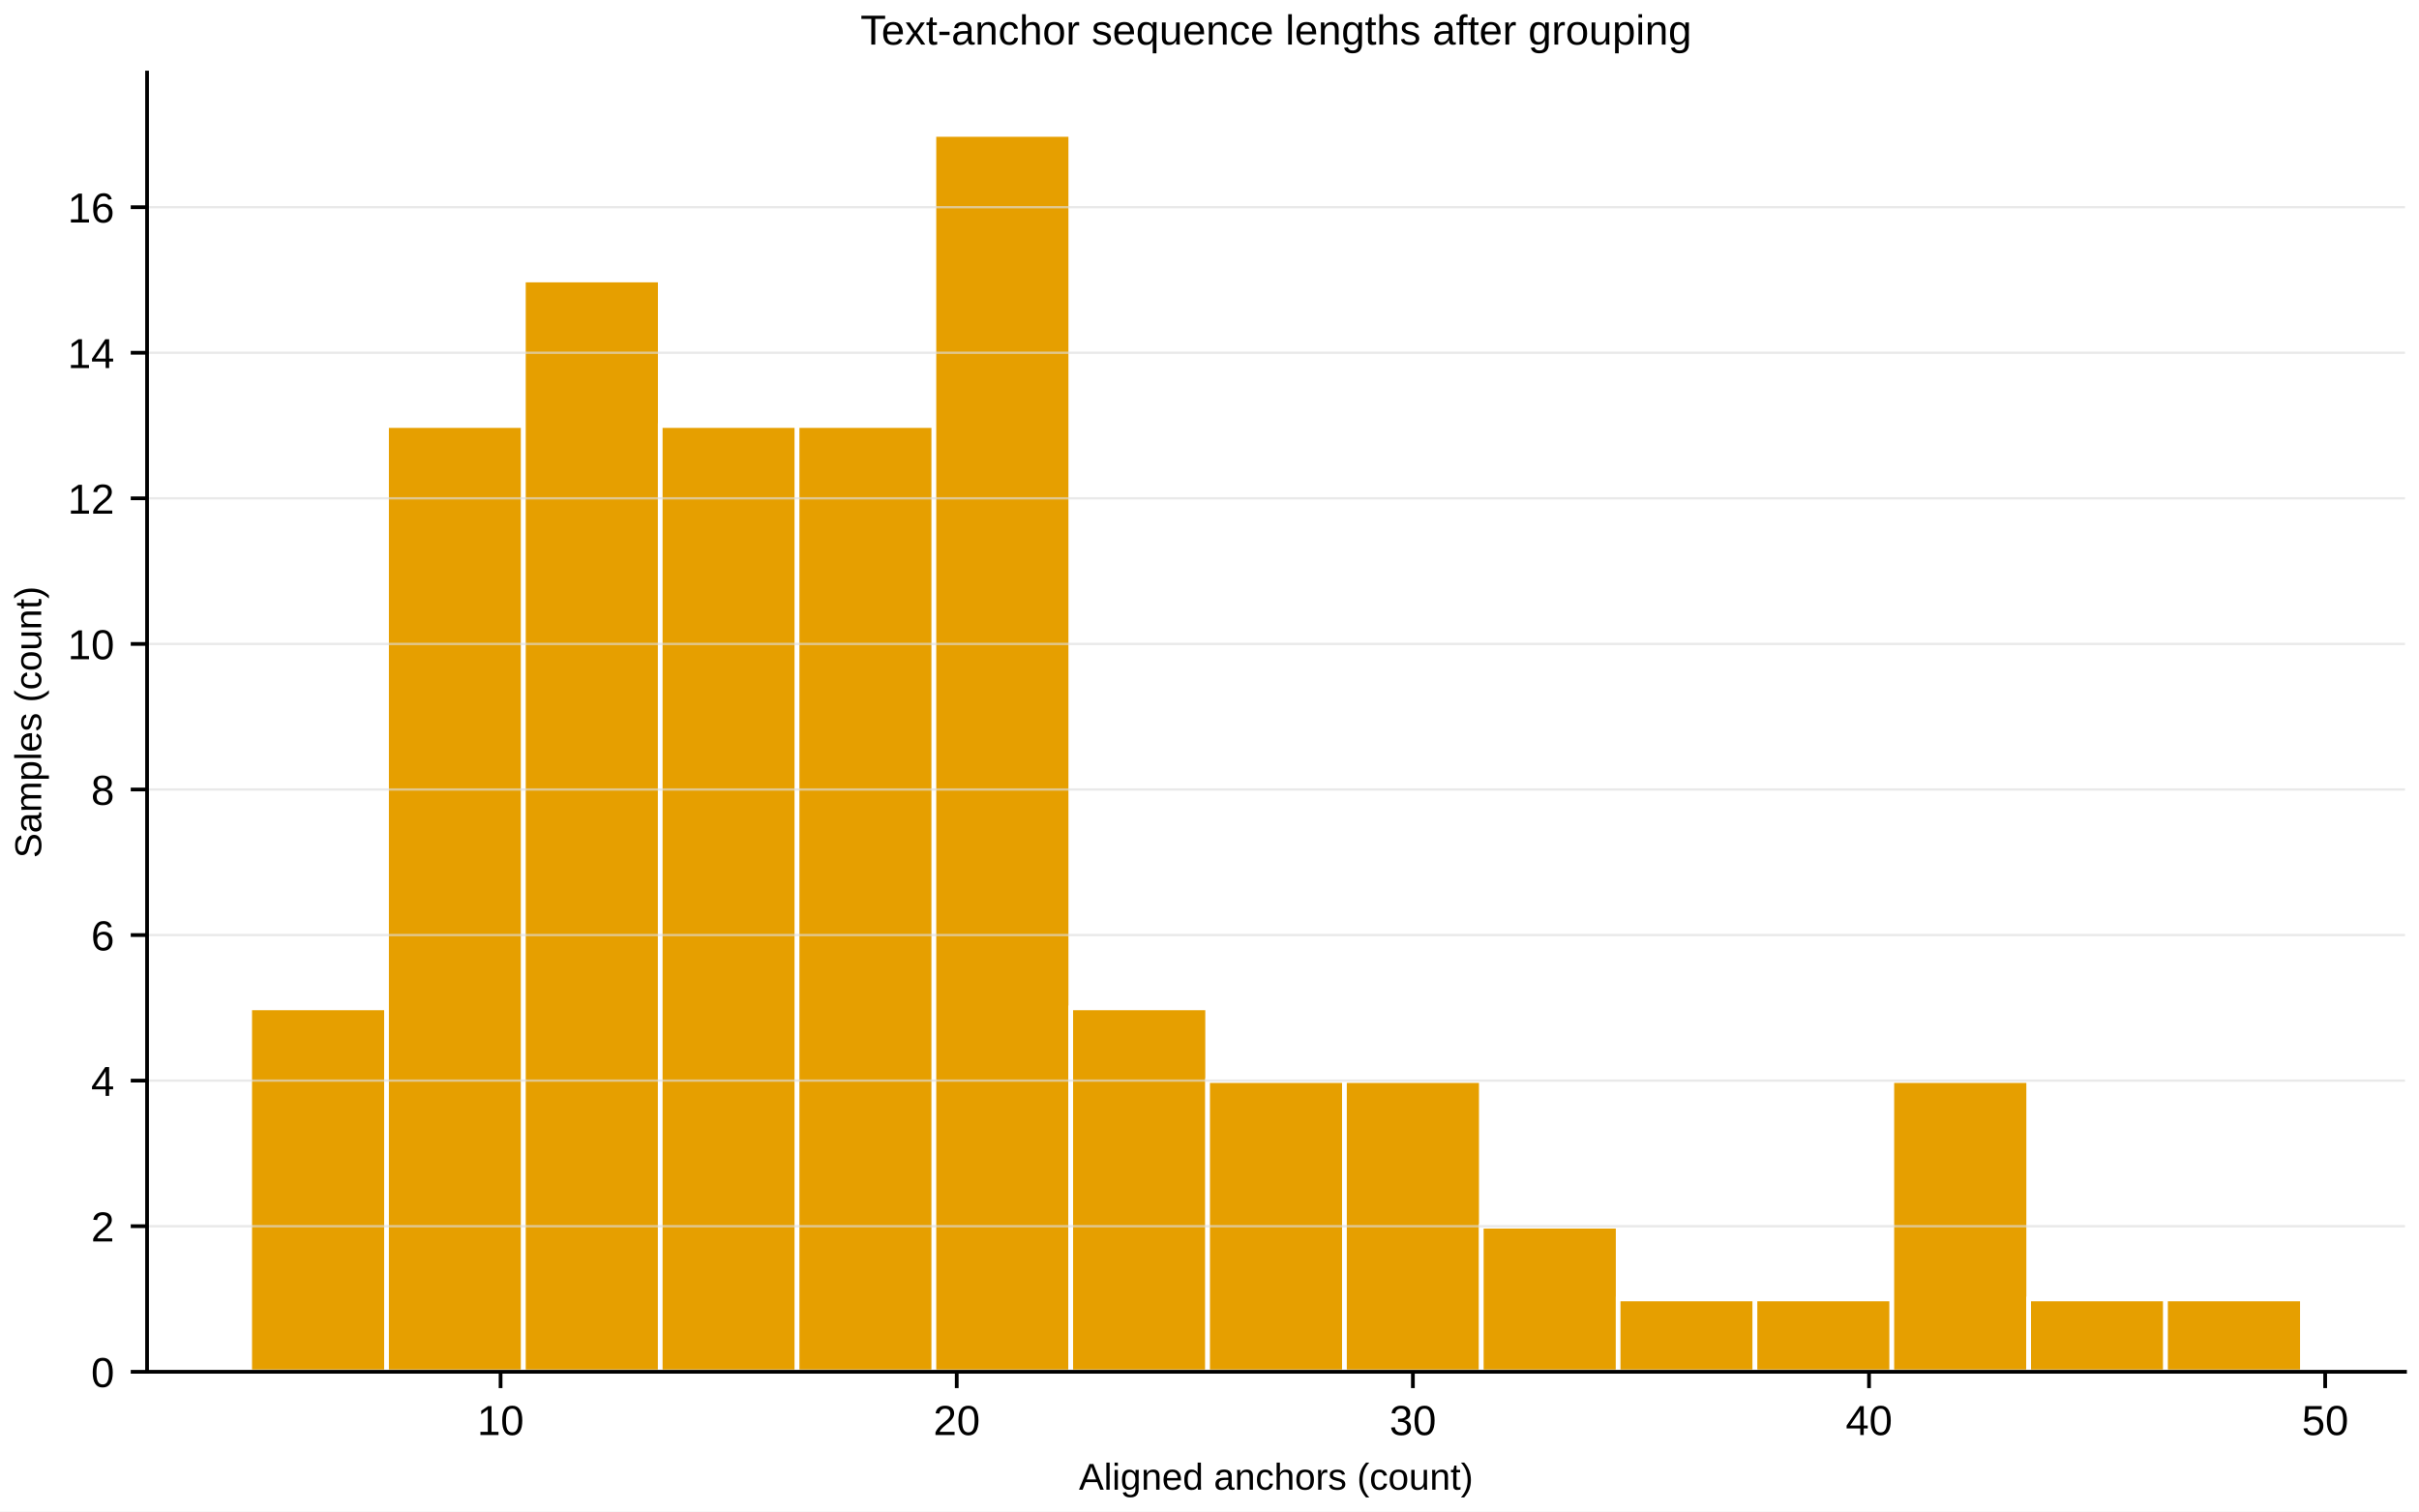
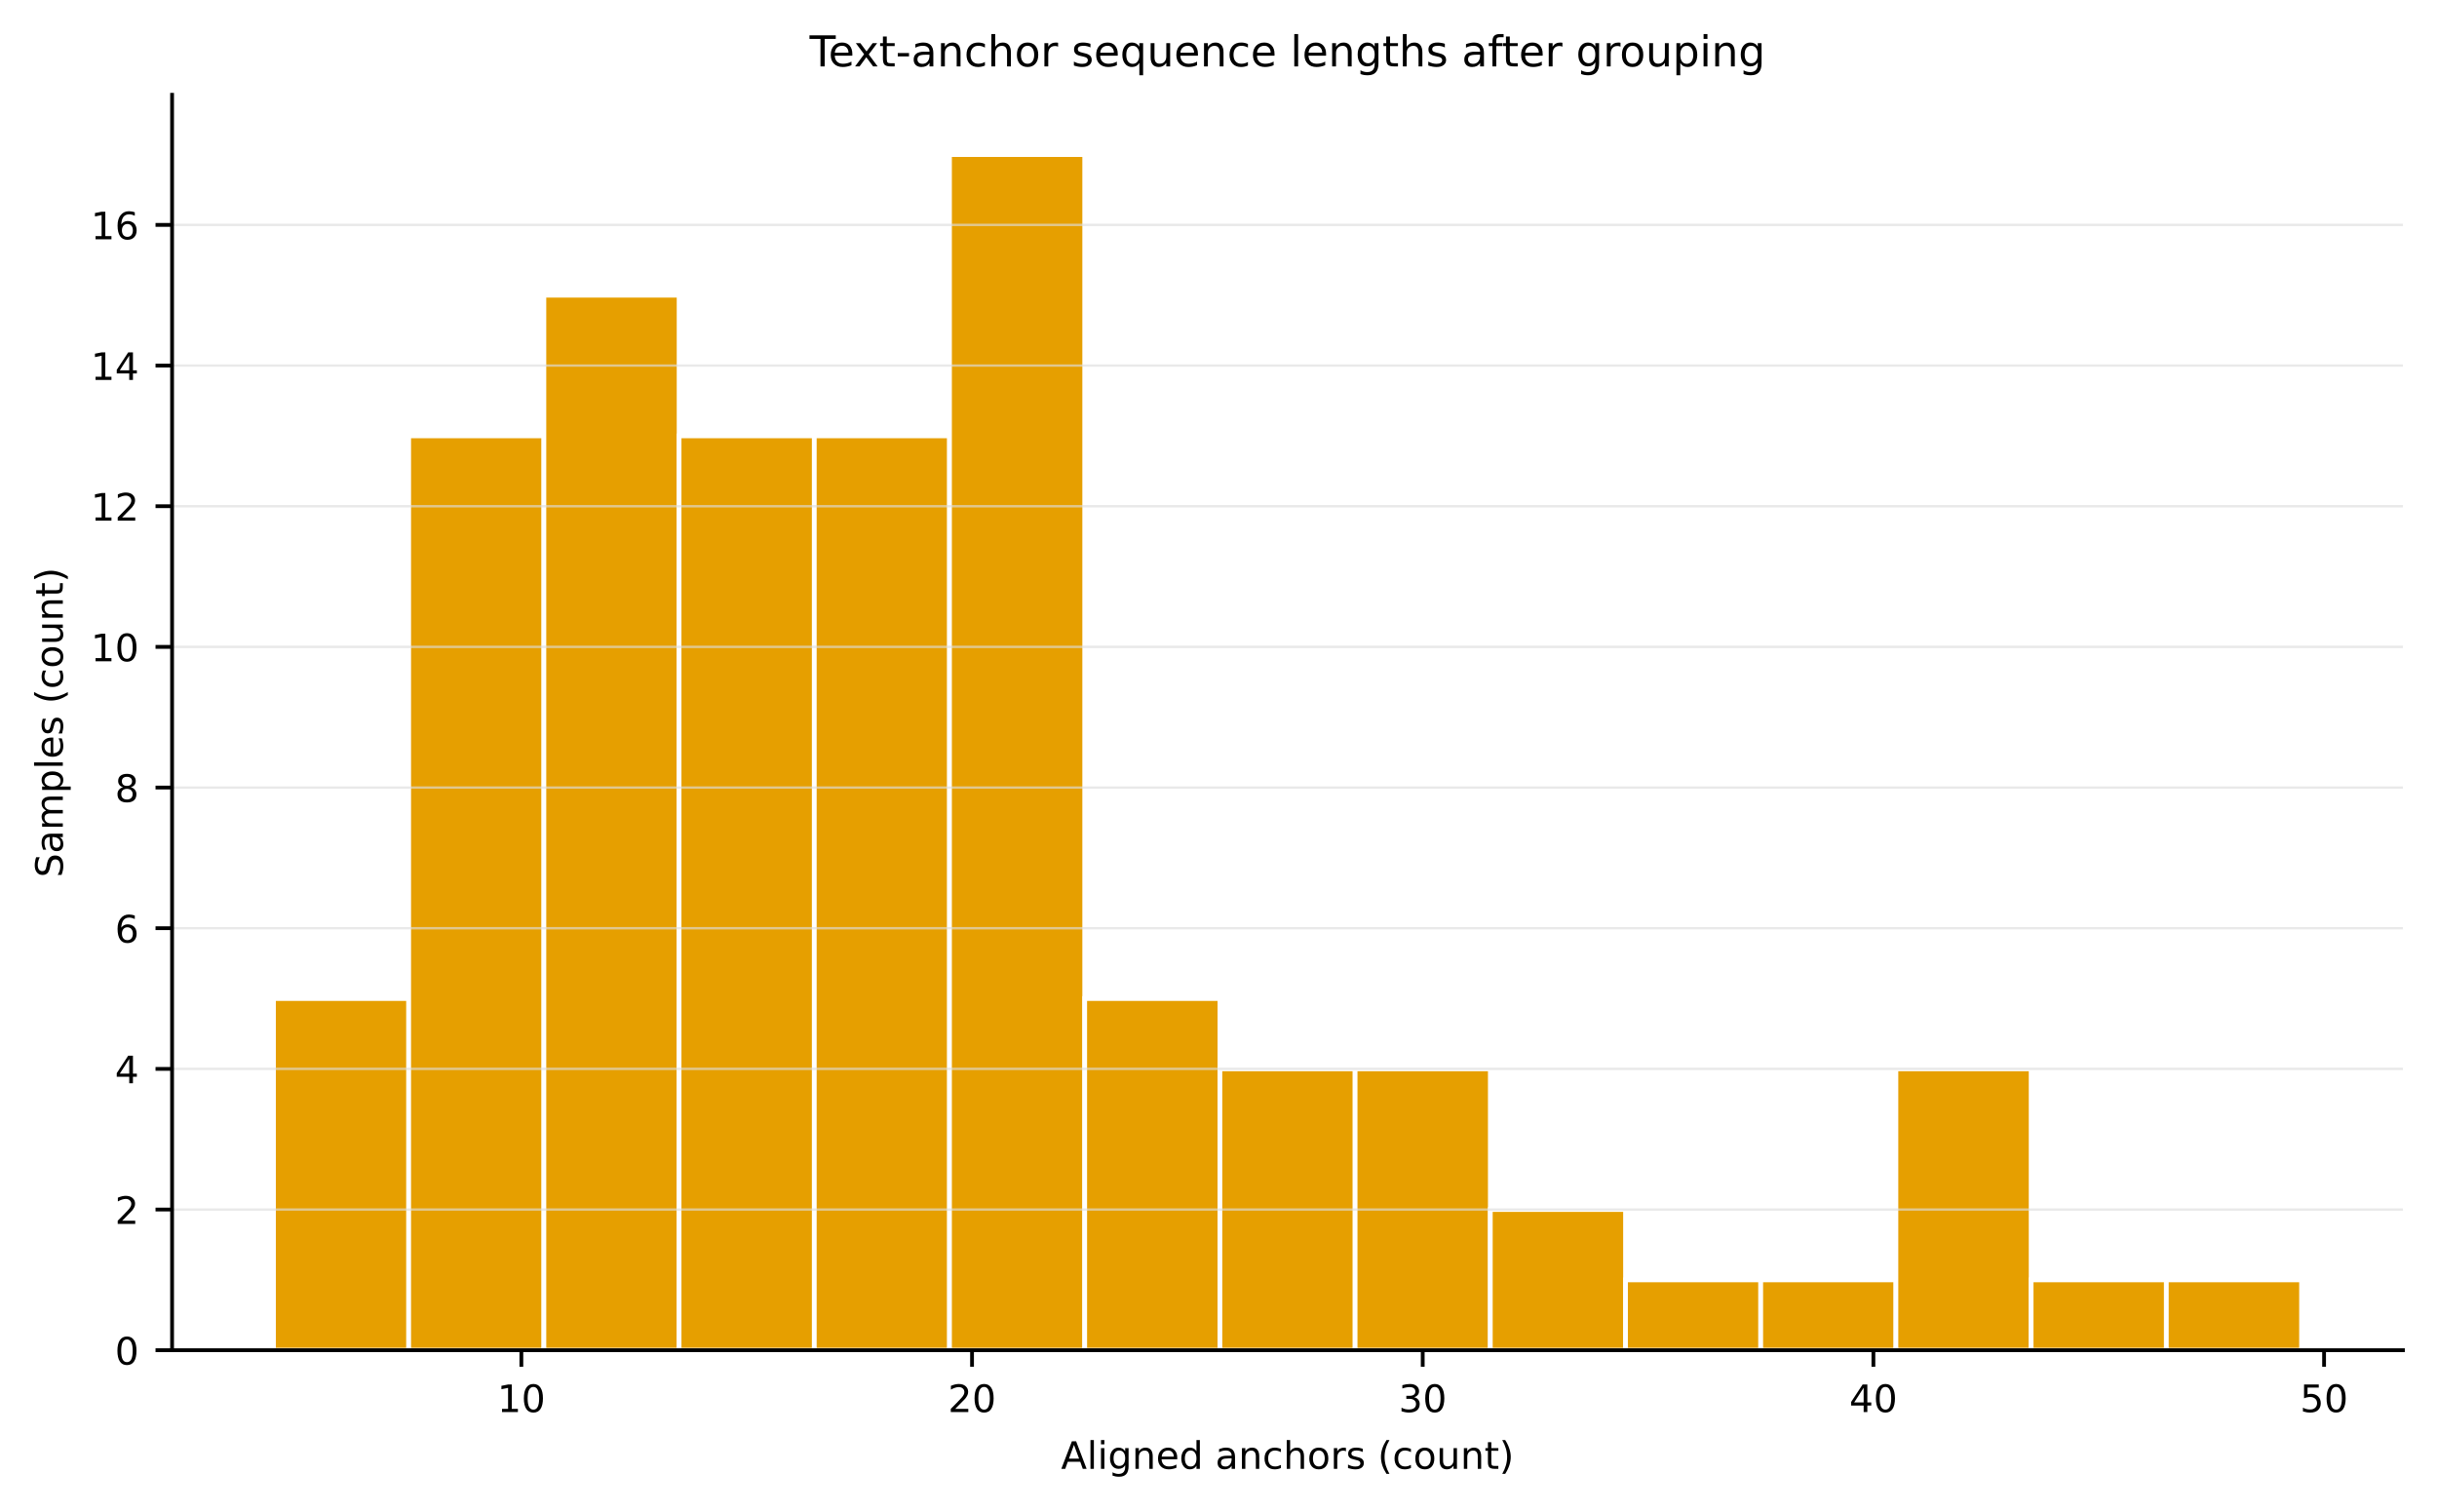
- <svg xmlns="http://www.w3.org/2000/svg" xmlns:xlink="http://www.w3.org/1999/xlink" width="518.4pt" height="324pt" viewBox="0 0 518.4 324" version="1.1">
+ <svg xmlns="http://www.w3.org/2000/svg" xmlns:xlink="http://www.w3.org/1999/xlink" width="515.219pt" height="319.637pt" viewBox="0 0 515.219 319.637" version="1.1">
  <defs>
    <style type="text/css">*{stroke-linejoin: round; stroke-linecap: butt}</style>
  </defs>
  <g id="figure_1">
    <g id="patch_1">
-       <path d="M 0 324 L 518.4 324 L 518.4 0 L 0 0 z " style="fill: #ffffff" />
+       <path d="M 0 319.637 L 515.219 319.637 L 515.219 0 L 0 0 z " style="fill: #ffffff" />
    </g>
    <g id="axes_1">
      <g id="patch_2">
-         <path d="M 31.518 294.046 L 515.4 294.046 L 515.4 15.552 L 31.518 15.552 z " style="fill: #ffffff" />
+         <path d="M 36.381 285.437 L 508.019 285.437 L 508.019 20.039 L 36.381 20.039 z " style="fill: #ffffff" />
      </g>
      <g id="patch_3">
-         <path d="M 53.513 294.046 L 82.839 294.046 L 82.839 216.036 L 53.513 216.036 z " clip-path="url(#pf71bcf401c)" style="fill: #e69f00; stroke: #ffffff; stroke-linejoin: miter" />
+         <path d="M 57.819 285.437 L 86.403 285.437 L 86.403 211.096 L 57.819 211.096 z " clip-path="url(#p6515c509d1)" style="fill: #e69f00; stroke: #ffffff; stroke-linejoin: miter" />
      </g>
      <g id="patch_4">
-         <path d="M 82.839 294.046 L 112.165 294.046 L 112.165 91.221 L 82.839 91.221 z " clip-path="url(#pf71bcf401c)" style="fill: #e69f00; stroke: #ffffff; stroke-linejoin: miter" />
+         <path d="M 86.403 285.437 L 114.987 285.437 L 114.987 92.15 L 86.403 92.15 z " clip-path="url(#p6515c509d1)" style="fill: #e69f00; stroke: #ffffff; stroke-linejoin: miter" />
      </g>
      <g id="patch_5">
-         <path d="M 112.165 294.046 L 141.491 294.046 L 141.491 60.018 L 112.165 60.018 z " clip-path="url(#pf71bcf401c)" style="fill: #e69f00; stroke: #ffffff; stroke-linejoin: miter" />
+         <path d="M 114.987 285.437 L 143.571 285.437 L 143.571 62.413 L 114.987 62.413 z " clip-path="url(#p6515c509d1)" style="fill: #e69f00; stroke: #ffffff; stroke-linejoin: miter" />
      </g>
      <g id="patch_6">
-         <path d="M 141.491 294.046 L 170.817 294.046 L 170.817 91.221 L 141.491 91.221 z " clip-path="url(#pf71bcf401c)" style="fill: #e69f00; stroke: #ffffff; stroke-linejoin: miter" />
+         <path d="M 143.571 285.437 L 172.155 285.437 L 172.155 92.15 L 143.571 92.15 z " clip-path="url(#p6515c509d1)" style="fill: #e69f00; stroke: #ffffff; stroke-linejoin: miter" />
      </g>
      <g id="patch_7">
-         <path d="M 170.817 294.046 L 200.143 294.046 L 200.143 91.221 L 170.817 91.221 z " clip-path="url(#pf71bcf401c)" style="fill: #e69f00; stroke: #ffffff; stroke-linejoin: miter" />
+         <path d="M 172.155 285.437 L 200.739 285.437 L 200.739 92.15 L 172.155 92.15 z " clip-path="url(#p6515c509d1)" style="fill: #e69f00; stroke: #ffffff; stroke-linejoin: miter" />
      </g>
      <g id="patch_8">
-         <path d="M 200.143 294.046 L 229.47 294.046 L 229.47 28.814 L 200.143 28.814 z " clip-path="url(#pf71bcf401c)" style="fill: #e69f00; stroke: #ffffff; stroke-linejoin: miter" />
+         <path d="M 200.739 285.437 L 229.323 285.437 L 229.323 32.677 L 200.739 32.677 z " clip-path="url(#p6515c509d1)" style="fill: #e69f00; stroke: #ffffff; stroke-linejoin: miter" />
      </g>
      <g id="patch_9">
-         <path d="M 229.47 294.046 L 258.796 294.046 L 258.796 216.036 L 229.47 216.036 z " clip-path="url(#pf71bcf401c)" style="fill: #e69f00; stroke: #ffffff; stroke-linejoin: miter" />
+         <path d="M 229.323 285.437 L 257.908 285.437 L 257.908 211.096 L 229.323 211.096 z " clip-path="url(#p6515c509d1)" style="fill: #e69f00; stroke: #ffffff; stroke-linejoin: miter" />
      </g>
      <g id="patch_10">
-         <path d="M 258.796 294.046 L 288.122 294.046 L 288.122 231.638 L 258.796 231.638 z " clip-path="url(#pf71bcf401c)" style="fill: #e69f00; stroke: #ffffff; stroke-linejoin: miter" />
+         <path d="M 257.908 285.437 L 286.492 285.437 L 286.492 225.964 L 257.908 225.964 z " clip-path="url(#p6515c509d1)" style="fill: #e69f00; stroke: #ffffff; stroke-linejoin: miter" />
      </g>
      <g id="patch_11">
-         <path d="M 288.122 294.046 L 317.448 294.046 L 317.448 231.638 L 288.122 231.638 z " clip-path="url(#pf71bcf401c)" style="fill: #e69f00; stroke: #ffffff; stroke-linejoin: miter" />
+         <path d="M 286.492 285.437 L 315.076 285.437 L 315.076 225.964 L 286.492 225.964 z " clip-path="url(#p6515c509d1)" style="fill: #e69f00; stroke: #ffffff; stroke-linejoin: miter" />
      </g>
      <g id="patch_12">
-         <path d="M 317.448 294.046 L 346.774 294.046 L 346.774 262.842 L 317.448 262.842 z " clip-path="url(#pf71bcf401c)" style="fill: #e69f00; stroke: #ffffff; stroke-linejoin: miter" />
+         <path d="M 315.076 285.437 L 343.66 285.437 L 343.66 255.7 L 315.076 255.7 z " clip-path="url(#p6515c509d1)" style="fill: #e69f00; stroke: #ffffff; stroke-linejoin: miter" />
      </g>
      <g id="patch_13">
-         <path d="M 346.774 294.046 L 376.1 294.046 L 376.1 278.444 L 346.774 278.444 z " clip-path="url(#pf71bcf401c)" style="fill: #e69f00; stroke: #ffffff; stroke-linejoin: miter" />
+         <path d="M 343.66 285.437 L 372.244 285.437 L 372.244 270.568 L 343.66 270.568 z " clip-path="url(#p6515c509d1)" style="fill: #e69f00; stroke: #ffffff; stroke-linejoin: miter" />
      </g>
      <g id="patch_14">
-         <path d="M 376.1 294.046 L 405.427 294.046 L 405.427 278.444 L 376.1 278.444 z " clip-path="url(#pf71bcf401c)" style="fill: #e69f00; stroke: #ffffff; stroke-linejoin: miter" />
+         <path d="M 372.244 285.437 L 400.828 285.437 L 400.828 270.568 L 372.244 270.568 z " clip-path="url(#p6515c509d1)" style="fill: #e69f00; stroke: #ffffff; stroke-linejoin: miter" />
      </g>
      <g id="patch_15">
-         <path d="M 405.427 294.046 L 434.753 294.046 L 434.753 231.638 L 405.427 231.638 z " clip-path="url(#pf71bcf401c)" style="fill: #e69f00; stroke: #ffffff; stroke-linejoin: miter" />
+         <path d="M 400.828 285.437 L 429.412 285.437 L 429.412 225.964 L 400.828 225.964 z " clip-path="url(#p6515c509d1)" style="fill: #e69f00; stroke: #ffffff; stroke-linejoin: miter" />
      </g>
      <g id="patch_16">
-         <path d="M 434.753 294.046 L 464.079 294.046 L 464.079 278.444 L 434.753 278.444 z " clip-path="url(#pf71bcf401c)" style="fill: #e69f00; stroke: #ffffff; stroke-linejoin: miter" />
+         <path d="M 429.412 285.437 L 457.997 285.437 L 457.997 270.568 L 429.412 270.568 z " clip-path="url(#p6515c509d1)" style="fill: #e69f00; stroke: #ffffff; stroke-linejoin: miter" />
      </g>
      <g id="patch_17">
-         <path d="M 464.079 294.046 L 493.405 294.046 L 493.405 278.444 L 464.079 278.444 z " clip-path="url(#pf71bcf401c)" style="fill: #e69f00; stroke: #ffffff; stroke-linejoin: miter" />
+         <path d="M 457.997 285.437 L 486.581 285.437 L 486.581 270.568 L 457.997 270.568 z " clip-path="url(#p6515c509d1)" style="fill: #e69f00; stroke: #ffffff; stroke-linejoin: miter" />
      </g>
      <g id="matplotlib.axis_1">
        <g id="xtick_1">
          <g id="line2d_1">
            <defs>
-               <path id="mef45c1e18e" d="M 0 0 L 0 3.5 " style="stroke: #000000; stroke-width: 0.8" />
+               <path id="mb994ba4a38" d="M 0 0 L 0 3.5 " style="stroke: #000000; stroke-width: 0.8" />
            </defs>
            <g>
-               <use xlink:href="#mef45c1e18e" x="107.277" y="294.046" style="stroke: #000000; stroke-width: 0.8" />
+               <use xlink:href="#mb994ba4a38" x="110.223" y="285.437" style="stroke: #000000; stroke-width: 0.8" />
            </g>
          </g>
          <g id="text_1">
-             <text style="font-size: 9px; font-family: 'Arial', 'Helvetica', 'DejaVu Sans', sans-serif; text-anchor: middle" x="107.277" y="307.598" transform="rotate(-0 107.2772 307.5977)">10</text>
+             <text style="font-size: 8px; font-family: 'DejaVu Sans', 'Bitstream Vera Sans', 'Computer Modern Sans Serif', 'Lucida Grande', 'Verdana', 'Geneva', 'Lucid', 'Arial', 'Helvetica', 'Avant Garde', sans-serif; text-anchor: middle" x="110.223" y="298.515" transform="rotate(-0 110.223 298.5148)">10</text>
          </g>
        </g>
        <g id="xtick_2">
          <g id="line2d_2">
            <g>
-               <use xlink:href="#mef45c1e18e" x="205.031" y="294.046" style="stroke: #000000; stroke-width: 0.8" />
+               <use xlink:href="#mb994ba4a38" x="205.503" y="285.437" style="stroke: #000000; stroke-width: 0.8" />
            </g>
          </g>
          <g id="text_2">
-             <text style="font-size: 9px; font-family: 'Arial', 'Helvetica', 'DejaVu Sans', sans-serif; text-anchor: middle" x="205.031" y="307.598" transform="rotate(-0 205.0311 307.5977)">20</text>
+             <text style="font-size: 8px; font-family: 'DejaVu Sans', 'Bitstream Vera Sans', 'Computer Modern Sans Serif', 'Lucida Grande', 'Verdana', 'Geneva', 'Lucid', 'Arial', 'Helvetica', 'Avant Garde', sans-serif; text-anchor: middle" x="205.503" y="298.515" transform="rotate(-0 205.5034 298.5148)">20</text>
          </g>
        </g>
        <g id="xtick_3">
          <g id="line2d_3">
            <g>
-               <use xlink:href="#mef45c1e18e" x="302.785" y="294.046" style="stroke: #000000; stroke-width: 0.8" />
+               <use xlink:href="#mb994ba4a38" x="300.784" y="285.437" style="stroke: #000000; stroke-width: 0.8" />
            </g>
          </g>
          <g id="text_3">
-             <text style="font-size: 9px; font-family: 'Arial', 'Helvetica', 'DejaVu Sans', sans-serif; text-anchor: middle" x="302.785" y="307.598" transform="rotate(-0 302.785 307.5977)">30</text>
+             <text style="font-size: 8px; font-family: 'DejaVu Sans', 'Bitstream Vera Sans', 'Computer Modern Sans Serif', 'Lucida Grande', 'Verdana', 'Geneva', 'Lucid', 'Arial', 'Helvetica', 'Avant Garde', sans-serif; text-anchor: middle" x="300.784" y="298.515" transform="rotate(-0 300.7838 298.5148)">30</text>
          </g>
        </g>
        <g id="xtick_4">
          <g id="line2d_4">
            <g>
-               <use xlink:href="#mef45c1e18e" x="400.539" y="294.046" style="stroke: #000000; stroke-width: 0.8" />
+               <use xlink:href="#mb994ba4a38" x="396.064" y="285.437" style="stroke: #000000; stroke-width: 0.8" />
            </g>
          </g>
          <g id="text_4">
-             <text style="font-size: 9px; font-family: 'Arial', 'Helvetica', 'DejaVu Sans', sans-serif; text-anchor: middle" x="400.539" y="307.598" transform="rotate(-0 400.5389 307.5977)">40</text>
+             <text style="font-size: 8px; font-family: 'DejaVu Sans', 'Bitstream Vera Sans', 'Computer Modern Sans Serif', 'Lucida Grande', 'Verdana', 'Geneva', 'Lucid', 'Arial', 'Helvetica', 'Avant Garde', sans-serif; text-anchor: middle" x="396.064" y="298.515" transform="rotate(-0 396.0642 298.5148)">40</text>
          </g>
        </g>
        <g id="xtick_5">
          <g id="line2d_5">
            <g>
-               <use xlink:href="#mef45c1e18e" x="498.293" y="294.046" style="stroke: #000000; stroke-width: 0.8" />
+               <use xlink:href="#mb994ba4a38" x="491.345" y="285.437" style="stroke: #000000; stroke-width: 0.8" />
            </g>
          </g>
          <g id="text_5">
-             <text style="font-size: 9px; font-family: 'Arial', 'Helvetica', 'DejaVu Sans', sans-serif; text-anchor: middle" x="498.293" y="307.598" transform="rotate(-0 498.2928 307.5977)">50</text>
+             <text style="font-size: 8px; font-family: 'DejaVu Sans', 'Bitstream Vera Sans', 'Computer Modern Sans Serif', 'Lucida Grande', 'Verdana', 'Geneva', 'Lucid', 'Arial', 'Helvetica', 'Avant Garde', sans-serif; text-anchor: middle" x="491.345" y="298.515" transform="rotate(-0 491.3447 298.5148)">50</text>
          </g>
        </g>
        <g id="text_6">
-           <text style="font-size: 8px; font-family: 'Arial', 'Helvetica', 'DejaVu Sans', sans-serif; text-anchor: middle" x="273.459" y="319.316" transform="rotate(-0 273.4588 319.316)">Aligned anchors (count)</text>
+           <text style="font-size: 8px; font-family: 'DejaVu Sans', 'Bitstream Vera Sans', 'Computer Modern Sans Serif', 'Lucida Grande', 'Verdana', 'Geneva', 'Lucid', 'Arial', 'Helvetica', 'Avant Garde', sans-serif; text-anchor: middle" x="272.2" y="310.515" transform="rotate(-0 272.1997 310.5155)">Aligned anchors (count)</text>
        </g>
      </g>
      <g id="matplotlib.axis_2">
        <g id="ytick_1">
          <g id="line2d_6">
-             <path d="M 31.518 294.046 L 515.4 294.046 " clip-path="url(#pf71bcf401c)" style="fill: none; stroke: #dddddd; stroke-opacity: 0.65; stroke-width: 0.5; stroke-linecap: square" />
+             <path d="M 36.381 285.437 L 508.019 285.437 " clip-path="url(#p6515c509d1)" style="fill: none; stroke: #dddddd; stroke-opacity: 0.65; stroke-width: 0.5; stroke-linecap: square" />
          </g>
          <g id="line2d_7">
            <defs>
-               <path id="mcff346ad55" d="M 0 0 L -3.5 0 " style="stroke: #000000; stroke-width: 0.8" />
+               <path id="md71560dba4" d="M 0 0 L -3.5 0 " style="stroke: #000000; stroke-width: 0.8" />
            </defs>
            <g>
-               <use xlink:href="#mcff346ad55" x="31.518" y="294.046" style="stroke: #000000; stroke-width: 0.8" />
+               <use xlink:href="#md71560dba4" x="36.381" y="285.437" style="stroke: #000000; stroke-width: 0.8" />
            </g>
          </g>
          <g id="text_7">
-             <text style="font-size: 9px; font-family: 'Arial', 'Helvetica', 'DejaVu Sans', sans-serif; text-anchor: end" x="24.518" y="297.322" transform="rotate(-0 24.5179 297.3216)">0</text>
+             <text style="font-size: 8px; font-family: 'DejaVu Sans', 'Bitstream Vera Sans', 'Computer Modern Sans Serif', 'Lucida Grande', 'Verdana', 'Geneva', 'Lucid', 'Arial', 'Helvetica', 'Avant Garde', sans-serif; text-anchor: end" x="29.381" y="288.476" transform="rotate(-0 29.38062 288.4758)">0</text>
          </g>
        </g>
        <g id="ytick_2">
          <g id="line2d_8">
-             <path d="M 31.518 262.842 L 515.4 262.842 " clip-path="url(#pf71bcf401c)" style="fill: none; stroke: #dddddd; stroke-opacity: 0.65; stroke-width: 0.5; stroke-linecap: square" />
+             <path d="M 36.381 255.7 L 508.019 255.7 " clip-path="url(#p6515c509d1)" style="fill: none; stroke: #dddddd; stroke-opacity: 0.65; stroke-width: 0.5; stroke-linecap: square" />
          </g>
          <g id="line2d_9">
            <g>
-               <use xlink:href="#mcff346ad55" x="31.518" y="262.842" style="stroke: #000000; stroke-width: 0.8" />
+               <use xlink:href="#md71560dba4" x="36.381" y="255.7" style="stroke: #000000; stroke-width: 0.8" />
            </g>
          </g>
          <g id="text_8">
-             <text style="font-size: 9px; font-family: 'Arial', 'Helvetica', 'DejaVu Sans', sans-serif; text-anchor: end" x="24.518" y="266.118" transform="rotate(-0 24.5179 266.1179)">2</text>
+             <text style="font-size: 8px; font-family: 'DejaVu Sans', 'Bitstream Vera Sans', 'Computer Modern Sans Serif', 'Lucida Grande', 'Verdana', 'Geneva', 'Lucid', 'Arial', 'Helvetica', 'Avant Garde', sans-serif; text-anchor: end" x="29.381" y="258.739" transform="rotate(-0 29.38062 258.7393)">2</text>
          </g>
        </g>
        <g id="ytick_3">
          <g id="line2d_10">
-             <path d="M 31.518 231.638 L 515.4 231.638 " clip-path="url(#pf71bcf401c)" style="fill: none; stroke: #dddddd; stroke-opacity: 0.65; stroke-width: 0.5; stroke-linecap: square" />
+             <path d="M 36.381 225.964 L 508.019 225.964 " clip-path="url(#p6515c509d1)" style="fill: none; stroke: #dddddd; stroke-opacity: 0.65; stroke-width: 0.5; stroke-linecap: square" />
          </g>
          <g id="line2d_11">
            <g>
-               <use xlink:href="#mcff346ad55" x="31.518" y="231.638" style="stroke: #000000; stroke-width: 0.8" />
+               <use xlink:href="#md71560dba4" x="36.381" y="225.964" style="stroke: #000000; stroke-width: 0.8" />
            </g>
          </g>
          <g id="text_9">
-             <text style="font-size: 9px; font-family: 'Arial', 'Helvetica', 'DejaVu Sans', sans-serif; text-anchor: end" x="24.518" y="234.914" transform="rotate(-0 24.5179 234.9142)">4</text>
+             <text style="font-size: 8px; font-family: 'DejaVu Sans', 'Bitstream Vera Sans', 'Computer Modern Sans Serif', 'Lucida Grande', 'Verdana', 'Geneva', 'Lucid', 'Arial', 'Helvetica', 'Avant Garde', sans-serif; text-anchor: end" x="29.381" y="229.003" transform="rotate(-0 29.38062 229.0028)">4</text>
          </g>
        </g>
        <g id="ytick_4">
          <g id="line2d_12">
-             <path d="M 31.518 200.434 L 515.4 200.434 " clip-path="url(#pf71bcf401c)" style="fill: none; stroke: #dddddd; stroke-opacity: 0.65; stroke-width: 0.5; stroke-linecap: square" />
+             <path d="M 36.381 196.227 L 508.019 196.227 " clip-path="url(#p6515c509d1)" style="fill: none; stroke: #dddddd; stroke-opacity: 0.65; stroke-width: 0.5; stroke-linecap: square" />
          </g>
          <g id="line2d_13">
            <g>
-               <use xlink:href="#mcff346ad55" x="31.518" y="200.434" style="stroke: #000000; stroke-width: 0.8" />
+               <use xlink:href="#md71560dba4" x="36.381" y="196.227" style="stroke: #000000; stroke-width: 0.8" />
            </g>
          </g>
          <g id="text_10">
-             <text style="font-size: 9px; font-family: 'Arial', 'Helvetica', 'DejaVu Sans', sans-serif; text-anchor: end" x="24.518" y="203.711" transform="rotate(-0 24.5179 203.7105)">6</text>
+             <text style="font-size: 8px; font-family: 'DejaVu Sans', 'Bitstream Vera Sans', 'Computer Modern Sans Serif', 'Lucida Grande', 'Verdana', 'Geneva', 'Lucid', 'Arial', 'Helvetica', 'Avant Garde', sans-serif; text-anchor: end" x="29.381" y="199.266" transform="rotate(-0 29.38062 199.2663)">6</text>
          </g>
        </g>
        <g id="ytick_5">
          <g id="line2d_14">
-             <path d="M 31.518 169.231 L 515.4 169.231 " clip-path="url(#pf71bcf401c)" style="fill: none; stroke: #dddddd; stroke-opacity: 0.65; stroke-width: 0.5; stroke-linecap: square" />
+             <path d="M 36.381 166.491 L 508.019 166.491 " clip-path="url(#p6515c509d1)" style="fill: none; stroke: #dddddd; stroke-opacity: 0.65; stroke-width: 0.5; stroke-linecap: square" />
          </g>
          <g id="line2d_15">
            <g>
-               <use xlink:href="#mcff346ad55" x="31.518" y="169.231" style="stroke: #000000; stroke-width: 0.8" />
+               <use xlink:href="#md71560dba4" x="36.381" y="166.491" style="stroke: #000000; stroke-width: 0.8" />
            </g>
          </g>
          <g id="text_11">
-             <text style="font-size: 9px; font-family: 'Arial', 'Helvetica', 'DejaVu Sans', sans-serif; text-anchor: end" x="24.518" y="172.507" transform="rotate(-0 24.5179 172.5068)">8</text>
+             <text style="font-size: 8px; font-family: 'DejaVu Sans', 'Bitstream Vera Sans', 'Computer Modern Sans Serif', 'Lucida Grande', 'Verdana', 'Geneva', 'Lucid', 'Arial', 'Helvetica', 'Avant Garde', sans-serif; text-anchor: end" x="29.381" y="169.53" transform="rotate(-0 29.38062 169.5298)">8</text>
          </g>
        </g>
        <g id="ytick_6">
          <g id="line2d_16">
-             <path d="M 31.518 138.027 L 515.4 138.027 " clip-path="url(#pf71bcf401c)" style="fill: none; stroke: #dddddd; stroke-opacity: 0.65; stroke-width: 0.5; stroke-linecap: square" />
+             <path d="M 36.381 136.754 L 508.019 136.754 " clip-path="url(#p6515c509d1)" style="fill: none; stroke: #dddddd; stroke-opacity: 0.65; stroke-width: 0.5; stroke-linecap: square" />
          </g>
          <g id="line2d_17">
            <g>
-               <use xlink:href="#mcff346ad55" x="31.518" y="138.027" style="stroke: #000000; stroke-width: 0.8" />
+               <use xlink:href="#md71560dba4" x="36.381" y="136.754" style="stroke: #000000; stroke-width: 0.8" />
            </g>
          </g>
          <g id="text_12">
-             <text style="font-size: 9px; font-family: 'Arial', 'Helvetica', 'DejaVu Sans', sans-serif; text-anchor: end" x="24.518" y="141.303" transform="rotate(-0 24.5179 141.3031)">10</text>
+             <text style="font-size: 8px; font-family: 'DejaVu Sans', 'Bitstream Vera Sans', 'Computer Modern Sans Serif', 'Lucida Grande', 'Verdana', 'Geneva', 'Lucid', 'Arial', 'Helvetica', 'Avant Garde', sans-serif; text-anchor: end" x="29.381" y="139.793" transform="rotate(-0 29.38062 139.7934)">10</text>
          </g>
        </g>
        <g id="ytick_7">
          <g id="line2d_18">
-             <path d="M 31.518 106.823 L 515.4 106.823 " clip-path="url(#pf71bcf401c)" style="fill: none; stroke: #dddddd; stroke-opacity: 0.65; stroke-width: 0.5; stroke-linecap: square" />
+             <path d="M 36.381 107.018 L 508.019 107.018 " clip-path="url(#p6515c509d1)" style="fill: none; stroke: #dddddd; stroke-opacity: 0.65; stroke-width: 0.5; stroke-linecap: square" />
          </g>
          <g id="line2d_19">
            <g>
-               <use xlink:href="#mcff346ad55" x="31.518" y="106.823" style="stroke: #000000; stroke-width: 0.8" />
+               <use xlink:href="#md71560dba4" x="36.381" y="107.018" style="stroke: #000000; stroke-width: 0.8" />
            </g>
          </g>
          <g id="text_13">
-             <text style="font-size: 9px; font-family: 'Arial', 'Helvetica', 'DejaVu Sans', sans-serif; text-anchor: end" x="24.518" y="110.099" transform="rotate(-0 24.5179 110.0994)">12</text>
+             <text style="font-size: 8px; font-family: 'DejaVu Sans', 'Bitstream Vera Sans', 'Computer Modern Sans Serif', 'Lucida Grande', 'Verdana', 'Geneva', 'Lucid', 'Arial', 'Helvetica', 'Avant Garde', sans-serif; text-anchor: end" x="29.381" y="110.057" transform="rotate(-0 29.38062 110.0569)">12</text>
          </g>
        </g>
        <g id="ytick_8">
          <g id="line2d_20">
-             <path d="M 31.518 75.62 L 515.4 75.62 " clip-path="url(#pf71bcf401c)" style="fill: none; stroke: #dddddd; stroke-opacity: 0.65; stroke-width: 0.5; stroke-linecap: square" />
+             <path d="M 36.381 77.281 L 508.019 77.281 " clip-path="url(#p6515c509d1)" style="fill: none; stroke: #dddddd; stroke-opacity: 0.65; stroke-width: 0.5; stroke-linecap: square" />
          </g>
          <g id="line2d_21">
            <g>
-               <use xlink:href="#mcff346ad55" x="31.518" y="75.62" style="stroke: #000000; stroke-width: 0.8" />
+               <use xlink:href="#md71560dba4" x="36.381" y="77.281" style="stroke: #000000; stroke-width: 0.8" />
            </g>
          </g>
          <g id="text_14">
-             <text style="font-size: 9px; font-family: 'Arial', 'Helvetica', 'DejaVu Sans', sans-serif; text-anchor: end" x="24.518" y="78.896" transform="rotate(-0 24.5179 78.89573)">14</text>
+             <text style="font-size: 8px; font-family: 'DejaVu Sans', 'Bitstream Vera Sans', 'Computer Modern Sans Serif', 'Lucida Grande', 'Verdana', 'Geneva', 'Lucid', 'Arial', 'Helvetica', 'Avant Garde', sans-serif; text-anchor: end" x="29.381" y="80.32" transform="rotate(-0 29.38062 80.32039)">14</text>
          </g>
        </g>
        <g id="ytick_9">
          <g id="line2d_22">
-             <path d="M 31.518 44.416 L 515.4 44.416 " clip-path="url(#pf71bcf401c)" style="fill: none; stroke: #dddddd; stroke-opacity: 0.65; stroke-width: 0.5; stroke-linecap: square" />
+             <path d="M 36.381 47.545 L 508.019 47.545 " clip-path="url(#p6515c509d1)" style="fill: none; stroke: #dddddd; stroke-opacity: 0.65; stroke-width: 0.5; stroke-linecap: square" />
          </g>
          <g id="line2d_23">
            <g>
-               <use xlink:href="#mcff346ad55" x="31.518" y="44.416" style="stroke: #000000; stroke-width: 0.8" />
+               <use xlink:href="#md71560dba4" x="36.381" y="47.545" style="stroke: #000000; stroke-width: 0.8" />
            </g>
          </g>
          <g id="text_15">
-             <text style="font-size: 9px; font-family: 'Arial', 'Helvetica', 'DejaVu Sans', sans-serif; text-anchor: end" x="24.518" y="47.692" transform="rotate(-0 24.5179 47.69203)">16</text>
+             <text style="font-size: 8px; font-family: 'DejaVu Sans', 'Bitstream Vera Sans', 'Computer Modern Sans Serif', 'Lucida Grande', 'Verdana', 'Geneva', 'Lucid', 'Arial', 'Helvetica', 'Avant Garde', sans-serif; text-anchor: end" x="29.381" y="50.584" transform="rotate(-0 29.38062 50.5839)">16</text>
          </g>
        </g>
        <g id="text_16">
-           <text style="font-size: 8px; font-family: 'Arial', 'Helvetica', 'DejaVu Sans', sans-serif; text-anchor: middle" x="8.824" y="154.799" transform="rotate(-90 8.824459 154.799)">Samples (count)</text>
+           <text style="font-size: 8px; font-family: 'DejaVu Sans', 'Bitstream Vera Sans', 'Computer Modern Sans Serif', 'Lucida Grande', 'Verdana', 'Geneva', 'Lucid', 'Arial', 'Helvetica', 'Avant Garde', sans-serif; text-anchor: middle" x="13.279" y="152.738" transform="rotate(-90 13.27875 152.7377)">Samples (count)</text>
        </g>
      </g>
      <g id="patch_18">
-         <path d="M 31.518 294.046 L 31.518 15.552 " style="fill: none; stroke: #000000; stroke-width: 0.8; stroke-linejoin: miter; stroke-linecap: square" />
+         <path d="M 36.381 285.437 L 36.381 20.039 " style="fill: none; stroke: #000000; stroke-width: 0.8; stroke-linejoin: miter; stroke-linecap: square" />
      </g>
      <g id="patch_19">
-         <path d="M 31.518 294.046 L 515.4 294.046 " style="fill: none; stroke: #000000; stroke-width: 0.8; stroke-linejoin: miter; stroke-linecap: square" />
+         <path d="M 36.381 285.437 L 508.019 285.437 " style="fill: none; stroke: #000000; stroke-width: 0.8; stroke-linejoin: miter; stroke-linecap: square" />
      </g>
      <g id="text_17">
-         <text style="font-size: 9px; font-family: 'Arial', 'Helvetica', 'DejaVu Sans', sans-serif; text-anchor: middle" x="273.459" y="9.552" transform="rotate(-0 273.4588 9.552486)">Text-anchor sequence lengths after grouping</text>
+         <text style="font-size: 9px; font-family: 'DejaVu Sans', 'Bitstream Vera Sans', 'Computer Modern Sans Serif', 'Lucida Grande', 'Verdana', 'Geneva', 'Lucid', 'Arial', 'Helvetica', 'Avant Garde', sans-serif; text-anchor: middle" x="272.2" y="14.039" transform="rotate(-0 272.1997 14.03859)">Text-anchor sequence lengths after grouping</text>
      </g>
    </g>
  </g>
  <defs>
-     <clipPath id="pf71bcf401c">
-       <rect x="31.518" y="15.552" width="483.882" height="278.493" />
+     <clipPath id="p6515c509d1">
+       <rect x="36.381" y="20.039" width="471.638" height="265.398" />
    </clipPath>
  </defs>
</svg>
